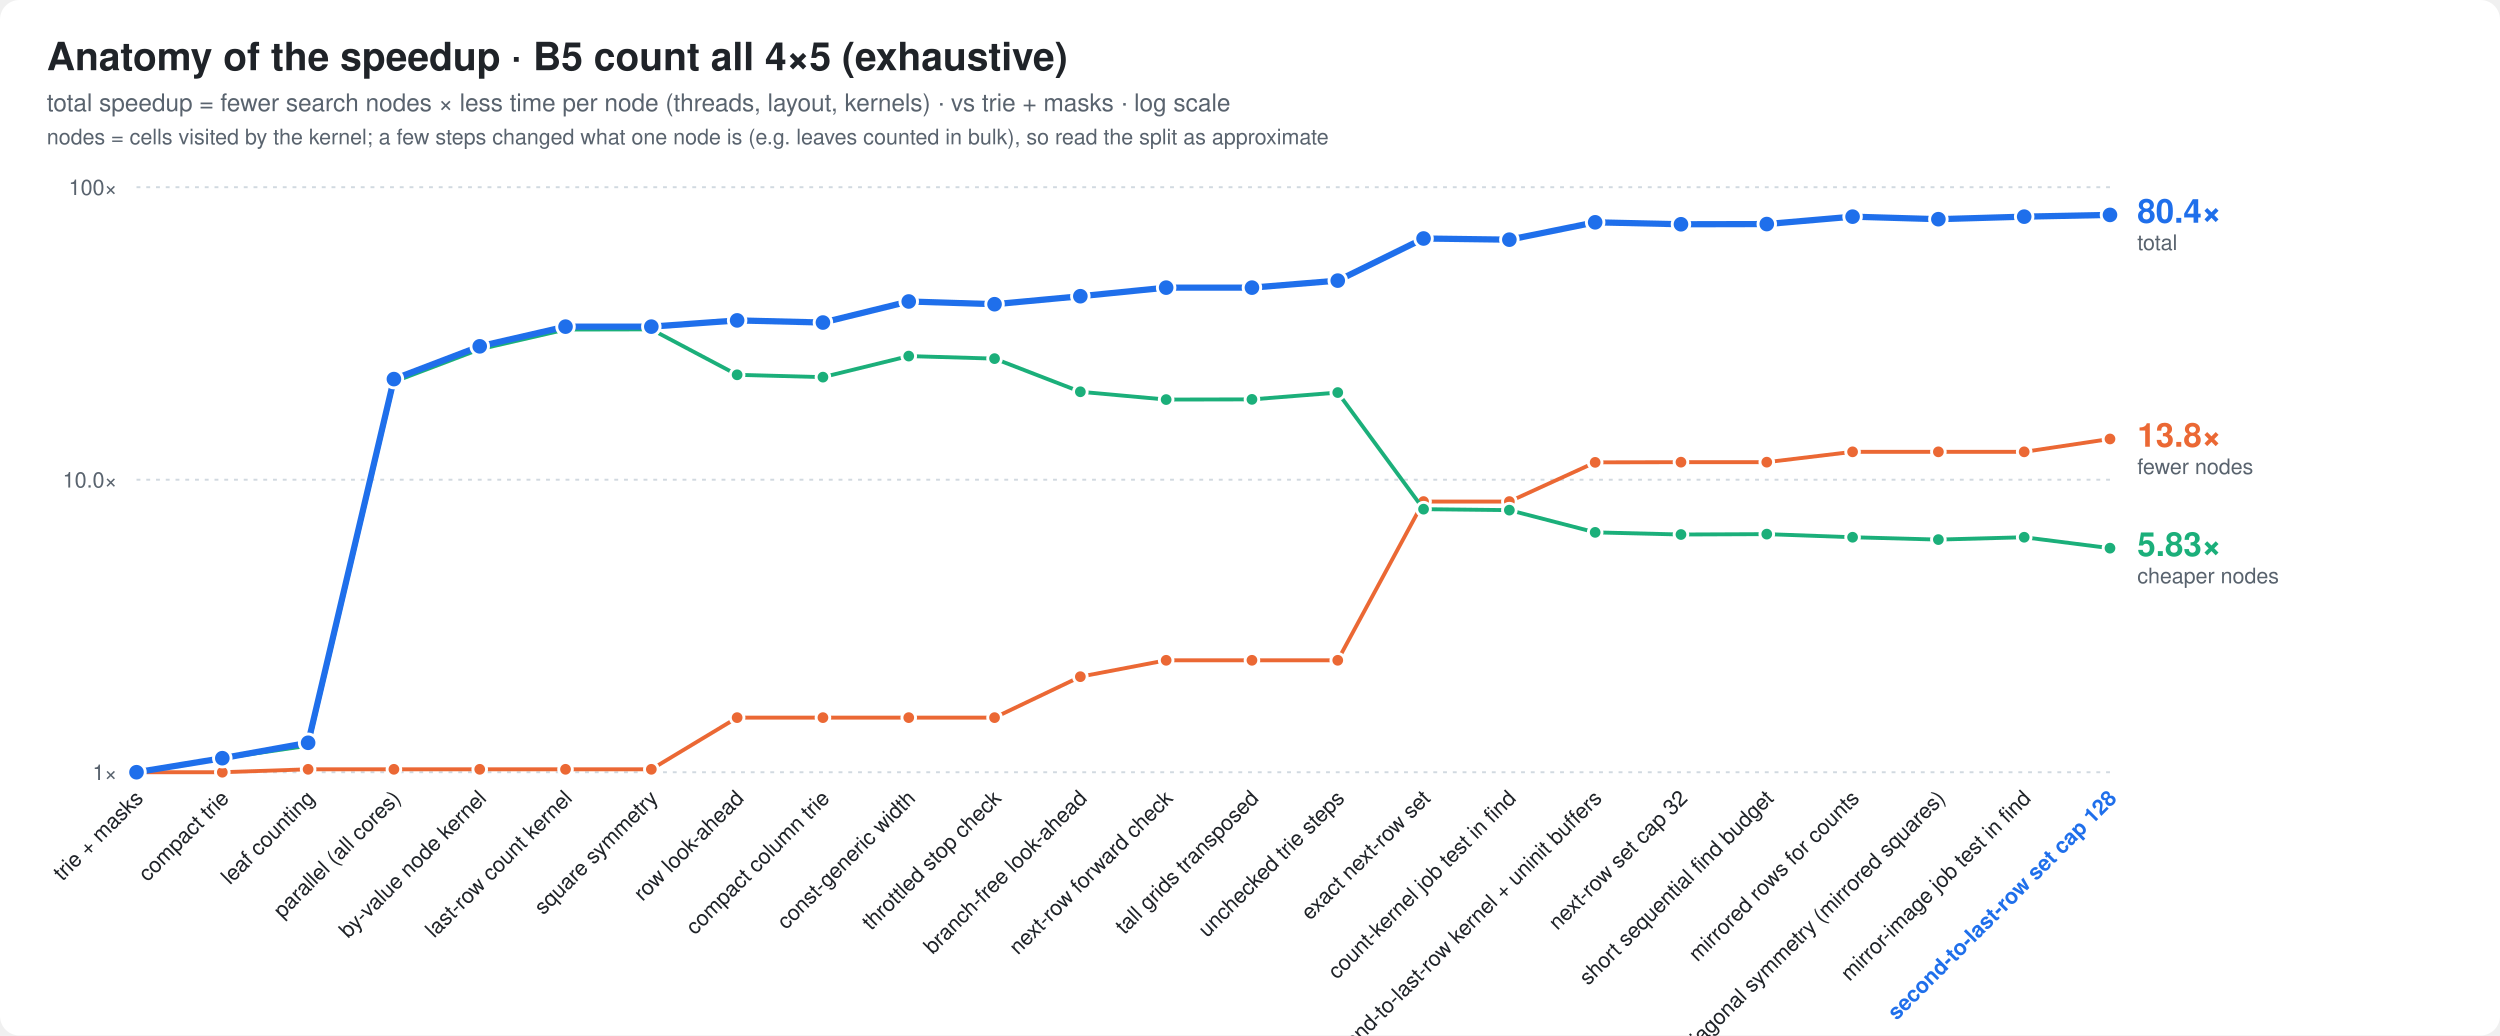
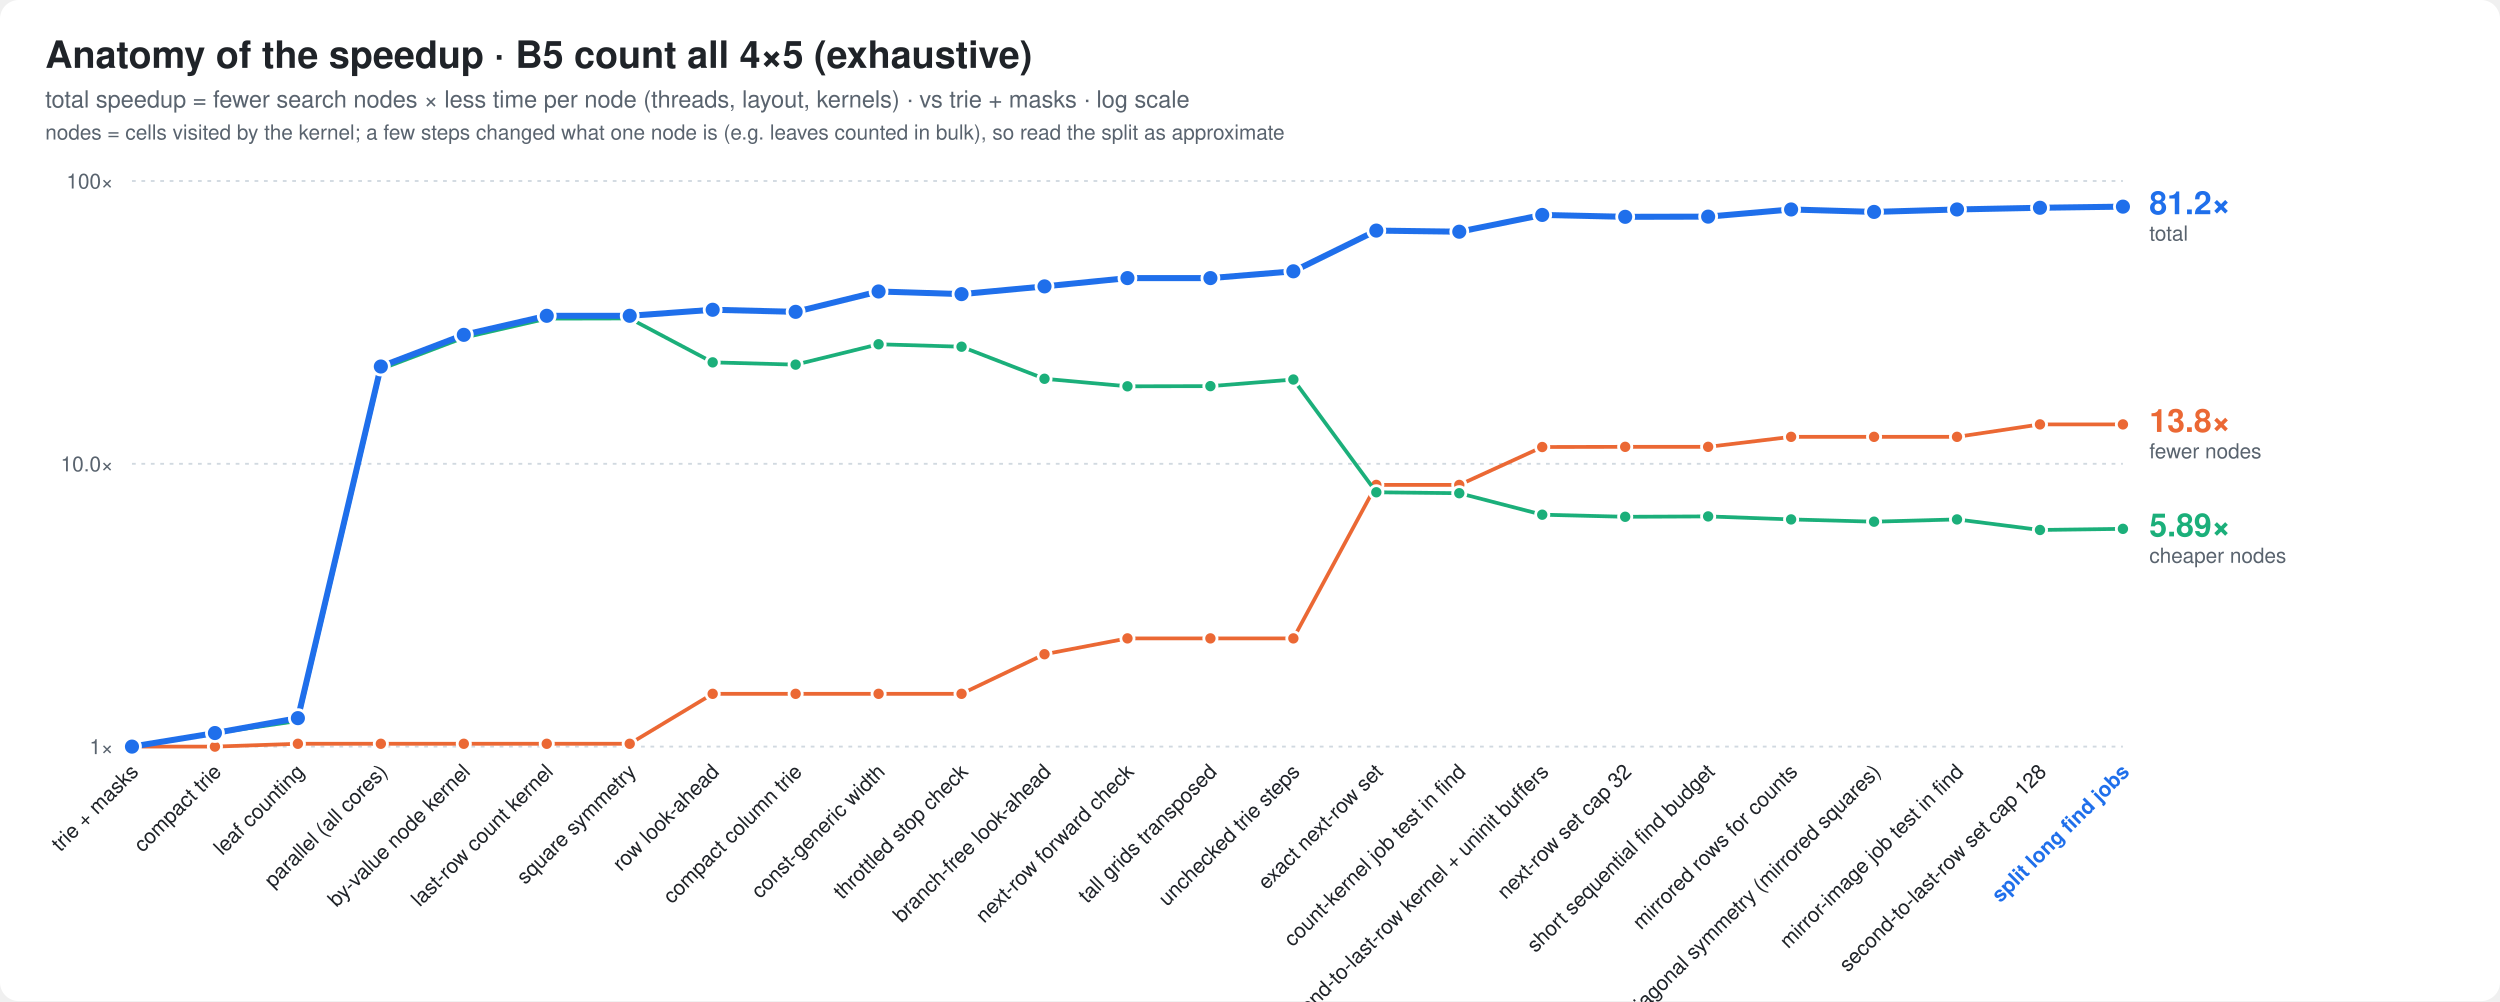
- <svg xmlns="http://www.w3.org/2000/svg" width="1282" height="531" viewBox="0 0 1282 531" font-family="ui-sans-serif,-apple-system,Segoe UI,Helvetica,Arial,sans-serif">
+ <svg xmlns="http://www.w3.org/2000/svg" width="1326" height="531" viewBox="0 0 1326 531" font-family="ui-sans-serif,-apple-system,Segoe UI,Helvetica,Arial,sans-serif">
  <style>
  .bg{fill:#ffffff} .t{fill:#1f2328} .m{fill:#59636e} .g{stroke:#d1d9e0}
  .bar{fill:#8fb8de} .best{fill:#1f6feb} .x{fill:#1a7f37;font-weight:600}
  .fail{fill:url(#hatch)} .hs{stroke:#afb8c1} .hb{fill:#eaeef2} .f{fill:#cf222e;font-weight:600}
  .ft{fill:#8c959f} .cur{fill:#1f6feb;font-weight:700}
  .ln{stroke:#1f6feb;fill:none} .lnf{fill:#1f6feb} .ctx{stroke:#afb8c1;fill:none} .ring{stroke:#ffffff}
  .fx{stroke:#8c959f;fill:none} .area{fill:#1f6feb;fill-opacity:.08} .tile{fill:#f6f8fa;stroke:#d1d9e0}
  .big{fill:#1f6feb;font-weight:800}
  .s2{stroke:#eb6834;fill:none} .s2f{fill:#eb6834} .s3{stroke:#1baf7a;fill:none} .s3f{fill:#1baf7a}
  @media (prefers-color-scheme: dark){
    .s2{stroke:#d95926} .s2f{fill:#d95926} .s3{stroke:#199e70} .s3f{fill:#199e70}
    .bg{fill:#0d1117} .t{fill:#e6edf3} .m{fill:#9198a1} .g{stroke:#30363d}
    .bar{fill:#2f5f8f} .best{fill:#4493f8} .x{fill:#3fb950}
    .hs{stroke:#484f58} .hb{fill:#21262d} .f{fill:#f85149} .ft{fill:#6e7681} .cur{fill:#4493f8}
    .ln{stroke:#4493f8} .lnf{fill:#4493f8} .ctx{stroke:#484f58} .ring{stroke:#0d1117}
    .fx{stroke:#6e7681} .area{fill:#4493f8;fill-opacity:.10} .tile{fill:#161b22;stroke:#30363d} .big{fill:#4493f8}
  }
</style>
-   <rect class="bg" width="1282" height="531" rx="10" />
+   <rect class="bg" width="1326" height="531" rx="10" />
  <text class="t" x="24" y="36" font-size="20" font-weight="800">Anatomy of the speedup · B5 count all 4×5 (exhaustive)</text>
  <text class="m" x="24" y="57" font-size="12.5">total speedup = fewer search nodes × less time per node (threads, layout, kernels) · vs trie + masks · log scale</text>
  <text class="m" x="24" y="74" font-size="11">nodes = cells visited by the kernel; a few steps changed what one node is (e.g. leaves counted in bulk), so read the split as approximate</text>
-   <line class="g" x1="70" x2="1082" y1="396.0" y2="396.0" stroke-dasharray="2 3" />
+   <line class="g" x1="70" x2="1126" y1="396.0" y2="396.0" stroke-dasharray="2 3" />
  <text class="m" x="60" y="400.0" font-size="11" text-anchor="end">1×</text>
-   <line class="g" x1="70" x2="1082" y1="246.0" y2="246.0" stroke-dasharray="2 3" />
+   <line class="g" x1="70" x2="1126" y1="246.0" y2="246.0" stroke-dasharray="2 3" />
  <text class="m" x="60" y="250.0" font-size="11" text-anchor="end">10.0×</text>
-   <line class="g" x1="70" x2="1082" y1="96.0" y2="96.0" stroke-dasharray="2 3" />
+   <line class="g" x1="70" x2="1126" y1="96.0" y2="96.0" stroke-dasharray="2 3" />
  <text class="m" x="60" y="100.0" font-size="11" text-anchor="end">100×</text>
-   <polyline class="s2" points="70.0,396.0 114.0,396.0 158.0,394.5 202.0,394.5 246.0,394.5 290.0,394.5 334.0,394.5 378.0,368.0 422.0,368.0 466.0,368.0 510.0,368.0 554.0,347.0 598.0,338.6 642.0,338.6 686.0,338.6 730.0,257.2 774.0,257.2 818.0,237.1 862.0,237.0 906.0,237.0 950.0,231.7 994.0,231.7 1038.0,231.7 1082.0,225.1" stroke-width="2" stroke-linejoin="round" stroke-linecap="round" />
+   <polyline class="s2" points="70.0,396.0 114.0,396.0 158.0,394.5 202.0,394.5 246.0,394.5 290.0,394.5 334.0,394.5 378.0,368.0 422.0,368.0 466.0,368.0 510.0,368.0 554.0,347.0 598.0,338.6 642.0,338.6 686.0,338.6 730.0,257.2 774.0,257.2 818.0,237.1 862.0,237.0 906.0,237.0 950.0,231.7 994.0,231.7 1038.0,231.7 1082.0,225.1 1126.0,225.1" stroke-width="2" stroke-linejoin="round" stroke-linecap="round" />
  <circle class="s2f ring" cx="70.0" cy="396.0" r="3.5" stroke-width="1.5" />
  <circle class="s2f ring" cx="114.0" cy="396.0" r="3.5" stroke-width="1.5" />
  <circle class="s2f ring" cx="158.0" cy="394.5" r="3.5" stroke-width="1.5" />
  <circle class="s2f ring" cx="202.0" cy="394.5" r="3.5" stroke-width="1.5" />
  <circle class="s2f ring" cx="246.0" cy="394.5" r="3.5" stroke-width="1.5" />
  <circle class="s2f ring" cx="290.0" cy="394.5" r="3.5" stroke-width="1.5" />
  <circle class="s2f ring" cx="334.0" cy="394.5" r="3.5" stroke-width="1.5" />
  <circle class="s2f ring" cx="378.0" cy="368.0" r="3.5" stroke-width="1.5" />
  <circle class="s2f ring" cx="422.0" cy="368.0" r="3.5" stroke-width="1.5" />
  <circle class="s2f ring" cx="466.0" cy="368.0" r="3.5" stroke-width="1.5" />
  <circle class="s2f ring" cx="510.0" cy="368.0" r="3.5" stroke-width="1.5" />
  <circle class="s2f ring" cx="554.0" cy="347.0" r="3.5" stroke-width="1.5" />
  <circle class="s2f ring" cx="598.0" cy="338.6" r="3.5" stroke-width="1.5" />
  <circle class="s2f ring" cx="642.0" cy="338.6" r="3.5" stroke-width="1.5" />
  <circle class="s2f ring" cx="686.0" cy="338.6" r="3.5" stroke-width="1.5" />
  <circle class="s2f ring" cx="730.0" cy="257.2" r="3.5" stroke-width="1.5" />
  <circle class="s2f ring" cx="774.0" cy="257.2" r="3.5" stroke-width="1.5" />
  <circle class="s2f ring" cx="818.0" cy="237.1" r="3.5" stroke-width="1.5" />
  <circle class="s2f ring" cx="862.0" cy="237.0" r="3.5" stroke-width="1.5" />
  <circle class="s2f ring" cx="906.0" cy="237.0" r="3.5" stroke-width="1.5" />
  <circle class="s2f ring" cx="950.0" cy="231.7" r="3.5" stroke-width="1.5" />
  <circle class="s2f ring" cx="994.0" cy="231.7" r="3.5" stroke-width="1.5" />
  <circle class="s2f ring" cx="1038.0" cy="231.7" r="3.5" stroke-width="1.5" />
  <circle class="s2f ring" cx="1082.0" cy="225.1" r="3.5" stroke-width="1.5" />
-   <polyline class="s3" points="70.0,396.0 114.0,388.8 158.0,382.4 202.0,195.8 246.0,179.1 290.0,169.0 334.0,168.9 378.0,192.2 422.0,193.4 466.0,182.6 510.0,183.9 554.0,200.9 598.0,204.9 642.0,204.8 686.0,201.3 730.0,261.1 774.0,261.6 818.0,273.0 862.0,274.1 906.0,273.9 950.0,275.5 994.0,276.7 1038.0,275.5 1082.0,281.1" stroke-width="2" stroke-linejoin="round" stroke-linecap="round" />
+   <circle class="s2f ring" cx="1126.0" cy="225.1" r="3.5" stroke-width="1.5" />
+   <polyline class="s3" points="70.0,396.0 114.0,388.8 158.0,382.4 202.0,195.8 246.0,179.1 290.0,169.0 334.0,168.9 378.0,192.2 422.0,193.4 466.0,182.6 510.0,183.9 554.0,200.9 598.0,204.9 642.0,204.8 686.0,201.3 730.0,261.1 774.0,261.6 818.0,273.0 862.0,274.1 906.0,273.9 950.0,275.5 994.0,276.7 1038.0,275.5 1082.0,281.1 1126.0,280.5" stroke-width="2" stroke-linejoin="round" stroke-linecap="round" />
  <circle class="s3f ring" cx="70.0" cy="396.0" r="3.5" stroke-width="1.5" />
  <circle class="s3f ring" cx="114.0" cy="388.8" r="3.5" stroke-width="1.5" />
  <circle class="s3f ring" cx="158.0" cy="382.4" r="3.5" stroke-width="1.5" />
  <circle class="s3f ring" cx="202.0" cy="195.8" r="3.5" stroke-width="1.5" />
  <circle class="s3f ring" cx="246.0" cy="179.1" r="3.5" stroke-width="1.5" />
  <circle class="s3f ring" cx="290.0" cy="169.0" r="3.5" stroke-width="1.5" />
  <circle class="s3f ring" cx="334.0" cy="168.9" r="3.5" stroke-width="1.5" />
  <circle class="s3f ring" cx="378.0" cy="192.2" r="3.5" stroke-width="1.5" />
  <circle class="s3f ring" cx="422.0" cy="193.4" r="3.5" stroke-width="1.5" />
  <circle class="s3f ring" cx="466.0" cy="182.6" r="3.5" stroke-width="1.5" />
  <circle class="s3f ring" cx="510.0" cy="183.9" r="3.5" stroke-width="1.5" />
  <circle class="s3f ring" cx="554.0" cy="200.9" r="3.5" stroke-width="1.5" />
  <circle class="s3f ring" cx="598.0" cy="204.9" r="3.5" stroke-width="1.5" />
  <circle class="s3f ring" cx="642.0" cy="204.8" r="3.5" stroke-width="1.5" />
  <circle class="s3f ring" cx="686.0" cy="201.3" r="3.5" stroke-width="1.5" />
  <circle class="s3f ring" cx="730.0" cy="261.1" r="3.5" stroke-width="1.5" />
  <circle class="s3f ring" cx="774.0" cy="261.6" r="3.5" stroke-width="1.5" />
  <circle class="s3f ring" cx="818.0" cy="273.0" r="3.5" stroke-width="1.5" />
  <circle class="s3f ring" cx="862.0" cy="274.1" r="3.5" stroke-width="1.5" />
  <circle class="s3f ring" cx="906.0" cy="273.9" r="3.5" stroke-width="1.5" />
  <circle class="s3f ring" cx="950.0" cy="275.5" r="3.5" stroke-width="1.5" />
  <circle class="s3f ring" cx="994.0" cy="276.7" r="3.5" stroke-width="1.5" />
  <circle class="s3f ring" cx="1038.0" cy="275.5" r="3.5" stroke-width="1.5" />
  <circle class="s3f ring" cx="1082.0" cy="281.1" r="3.5" stroke-width="1.5" />
-   <polyline class="ln" points="70.0,396.0 114.0,388.8 158.0,380.9 202.0,194.4 246.0,177.6 290.0,167.5 334.0,167.5 378.0,164.3 422.0,165.4 466.0,154.6 510.0,156.0 554.0,151.9 598.0,147.5 642.0,147.5 686.0,143.9 730.0,122.3 774.0,122.9 818.0,114.0 862.0,115.0 906.0,114.9 950.0,111.1 994.0,112.4 1038.0,111.1 1082.0,110.2" stroke-width="3.2" stroke-linejoin="round" stroke-linecap="round" />
+   <circle class="s3f ring" cx="1126.0" cy="280.5" r="3.5" stroke-width="1.5" />
+   <polyline class="ln" points="70.0,396.0 114.0,388.8 158.0,380.9 202.0,194.4 246.0,177.6 290.0,167.5 334.0,167.5 378.0,164.3 422.0,165.4 466.0,154.6 510.0,156.0 554.0,151.9 598.0,147.5 642.0,147.5 686.0,143.9 730.0,122.3 774.0,122.9 818.0,114.0 862.0,115.0 906.0,114.9 950.0,111.1 994.0,112.4 1038.0,111.1 1082.0,110.2 1126.0,109.6" stroke-width="3.2" stroke-linejoin="round" stroke-linecap="round" />
  <circle class="lnf ring" cx="70.0" cy="396.0" r="4.5" stroke-width="1.5" />
  <circle class="lnf ring" cx="114.0" cy="388.8" r="4.5" stroke-width="1.5" />
  <circle class="lnf ring" cx="158.0" cy="380.9" r="4.5" stroke-width="1.5" />
  <circle class="lnf ring" cx="202.0" cy="194.4" r="4.5" stroke-width="1.5" />
  <circle class="lnf ring" cx="246.0" cy="177.6" r="4.5" stroke-width="1.5" />
  <circle class="lnf ring" cx="290.0" cy="167.5" r="4.5" stroke-width="1.5" />
  <circle class="lnf ring" cx="334.0" cy="167.5" r="4.5" stroke-width="1.5" />
  <circle class="lnf ring" cx="378.0" cy="164.3" r="4.5" stroke-width="1.5" />
  <circle class="lnf ring" cx="422.0" cy="165.4" r="4.5" stroke-width="1.5" />
  <circle class="lnf ring" cx="466.0" cy="154.6" r="4.5" stroke-width="1.5" />
  <circle class="lnf ring" cx="510.0" cy="156.0" r="4.5" stroke-width="1.5" />
  <circle class="lnf ring" cx="554.0" cy="151.9" r="4.5" stroke-width="1.5" />
  <circle class="lnf ring" cx="598.0" cy="147.5" r="4.5" stroke-width="1.5" />
  <circle class="lnf ring" cx="642.0" cy="147.5" r="4.5" stroke-width="1.5" />
  <circle class="lnf ring" cx="686.0" cy="143.9" r="4.5" stroke-width="1.5" />
  <circle class="lnf ring" cx="730.0" cy="122.3" r="4.5" stroke-width="1.5" />
  <circle class="lnf ring" cx="774.0" cy="122.9" r="4.5" stroke-width="1.5" />
  <circle class="lnf ring" cx="818.0" cy="114.0" r="4.5" stroke-width="1.5" />
  <circle class="lnf ring" cx="862.0" cy="115.0" r="4.5" stroke-width="1.5" />
  <circle class="lnf ring" cx="906.0" cy="114.9" r="4.5" stroke-width="1.5" />
  <circle class="lnf ring" cx="950.0" cy="111.1" r="4.5" stroke-width="1.5" />
  <circle class="lnf ring" cx="994.0" cy="112.4" r="4.5" stroke-width="1.5" />
  <circle class="lnf ring" cx="1038.0" cy="111.1" r="4.5" stroke-width="1.5" />
  <circle class="lnf ring" cx="1082.0" cy="110.2" r="4.5" stroke-width="1.5" />
-   <text class="lnf" x="1096.0" y="114.2" font-size="17" font-weight="800">80.4×</text>
-   <text class="m" x="1096.0" y="128.2" font-size="11">total</text>
-   <text class="s2f" x="1096.0" y="229.1" font-size="17" font-weight="800">13.8×</text>
-   <text class="m" x="1096.0" y="243.1" font-size="11">fewer nodes</text>
-   <text class="s3f" x="1096.0" y="285.1" font-size="17" font-weight="800">5.83×</text>
-   <text class="m" x="1096.0" y="299.1" font-size="11">cheaper nodes</text>
+   <circle class="lnf ring" cx="1126.0" cy="109.6" r="4.5" stroke-width="1.5" />
+   <text class="lnf" x="1140.0" y="113.6" font-size="17" font-weight="800">81.2×</text>
+   <text class="m" x="1140.0" y="127.6" font-size="11">total</text>
+   <text class="s2f" x="1140.0" y="229.1" font-size="17" font-weight="800">13.8×</text>
+   <text class="m" x="1140.0" y="243.1" font-size="11">fewer nodes</text>
+   <text class="s3f" x="1140.0" y="284.5" font-size="17" font-weight="800">5.89×</text>
+   <text class="m" x="1140.0" y="298.5" font-size="11">cheaper nodes</text>
  <text class="t" font-size="11" text-anchor="end" transform="translate(74.0,410) rotate(-45)">trie + masks</text>
  <text class="t" font-size="11" text-anchor="end" transform="translate(118.0,410) rotate(-45)">compact trie</text>
  <text class="t" font-size="11" text-anchor="end" transform="translate(162.0,410) rotate(-45)">leaf counting</text>
  <text class="t" font-size="11" text-anchor="end" transform="translate(206.0,410) rotate(-45)">parallel (all cores)</text>
  <text class="t" font-size="11" text-anchor="end" transform="translate(250.0,410) rotate(-45)">by-value node kernel</text>
  <text class="t" font-size="11" text-anchor="end" transform="translate(294.0,410) rotate(-45)">last-row count kernel</text>
  <text class="t" font-size="11" text-anchor="end" transform="translate(338.0,410) rotate(-45)">square symmetry</text>
  <text class="t" font-size="11" text-anchor="end" transform="translate(382.0,410) rotate(-45)">row look-ahead</text>
  <text class="t" font-size="11" text-anchor="end" transform="translate(426.0,410) rotate(-45)">compact column trie</text>
  <text class="t" font-size="11" text-anchor="end" transform="translate(470.0,410) rotate(-45)">const-generic width</text>
  <text class="t" font-size="11" text-anchor="end" transform="translate(514.0,410) rotate(-45)">throttled stop check</text>
  <text class="t" font-size="11" text-anchor="end" transform="translate(558.0,410) rotate(-45)">branch-free look-ahead</text>
  <text class="t" font-size="11" text-anchor="end" transform="translate(602.0,410) rotate(-45)">next-row forward check</text>
  <text class="t" font-size="11" text-anchor="end" transform="translate(646.0,410) rotate(-45)">tall grids transposed</text>
  <text class="t" font-size="11" text-anchor="end" transform="translate(690.0,410) rotate(-45)">unchecked trie steps</text>
  <text class="t" font-size="11" text-anchor="end" transform="translate(734.0,410) rotate(-45)">exact next-row set</text>
  <text class="t" font-size="11" text-anchor="end" transform="translate(778.0,410) rotate(-45)">count-kernel job test in find</text>
  <text class="t" font-size="11" text-anchor="end" transform="translate(822.0,410) rotate(-45)">second-to-last-row kernel + uninit buffers</text>
  <text class="t" font-size="11" text-anchor="end" transform="translate(866.0,410) rotate(-45)">next-row set cap 32</text>
  <text class="t" font-size="11" text-anchor="end" transform="translate(910.0,410) rotate(-45)">short sequential find budget</text>
  <text class="t" font-size="11" text-anchor="end" transform="translate(954.0,410) rotate(-45)">mirrored rows for counts</text>
  <text class="t" font-size="11" text-anchor="end" transform="translate(998.0,410) rotate(-45)">anti-diagonal symmetry (mirrored squares)</text>
  <text class="t" font-size="11" text-anchor="end" transform="translate(1042.0,410) rotate(-45)">mirror-image job test in find</text>
-   <text class="cur" font-size="11" text-anchor="end" transform="translate(1086.0,410) rotate(-45)">second-to-last-row set cap 128</text>
+   <text class="t" font-size="11" text-anchor="end" transform="translate(1086.0,410) rotate(-45)">second-to-last-row set cap 128</text>
+   <text class="cur" font-size="11" text-anchor="end" transform="translate(1130.0,410) rotate(-45)">split long find jobs</text>
</svg>
